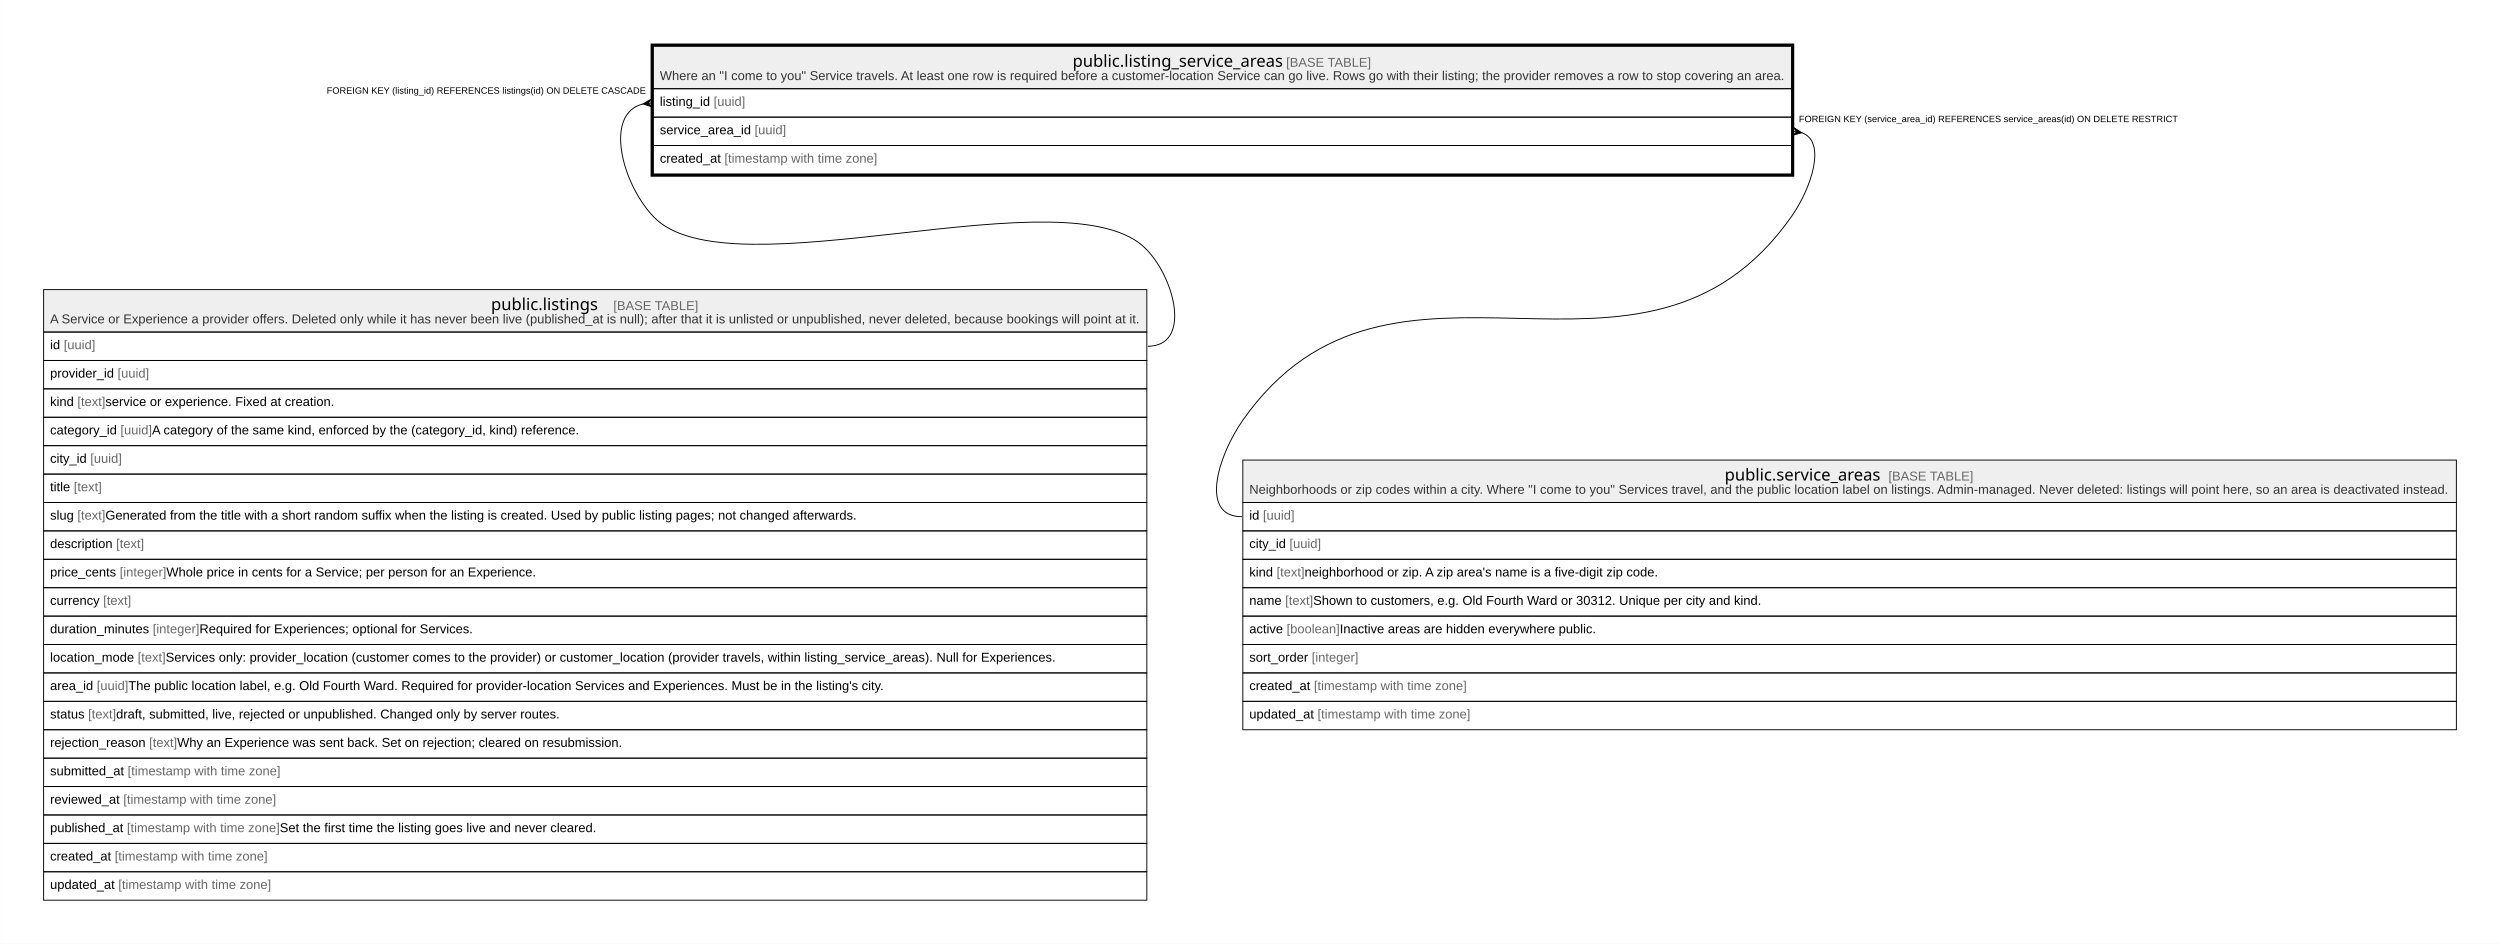
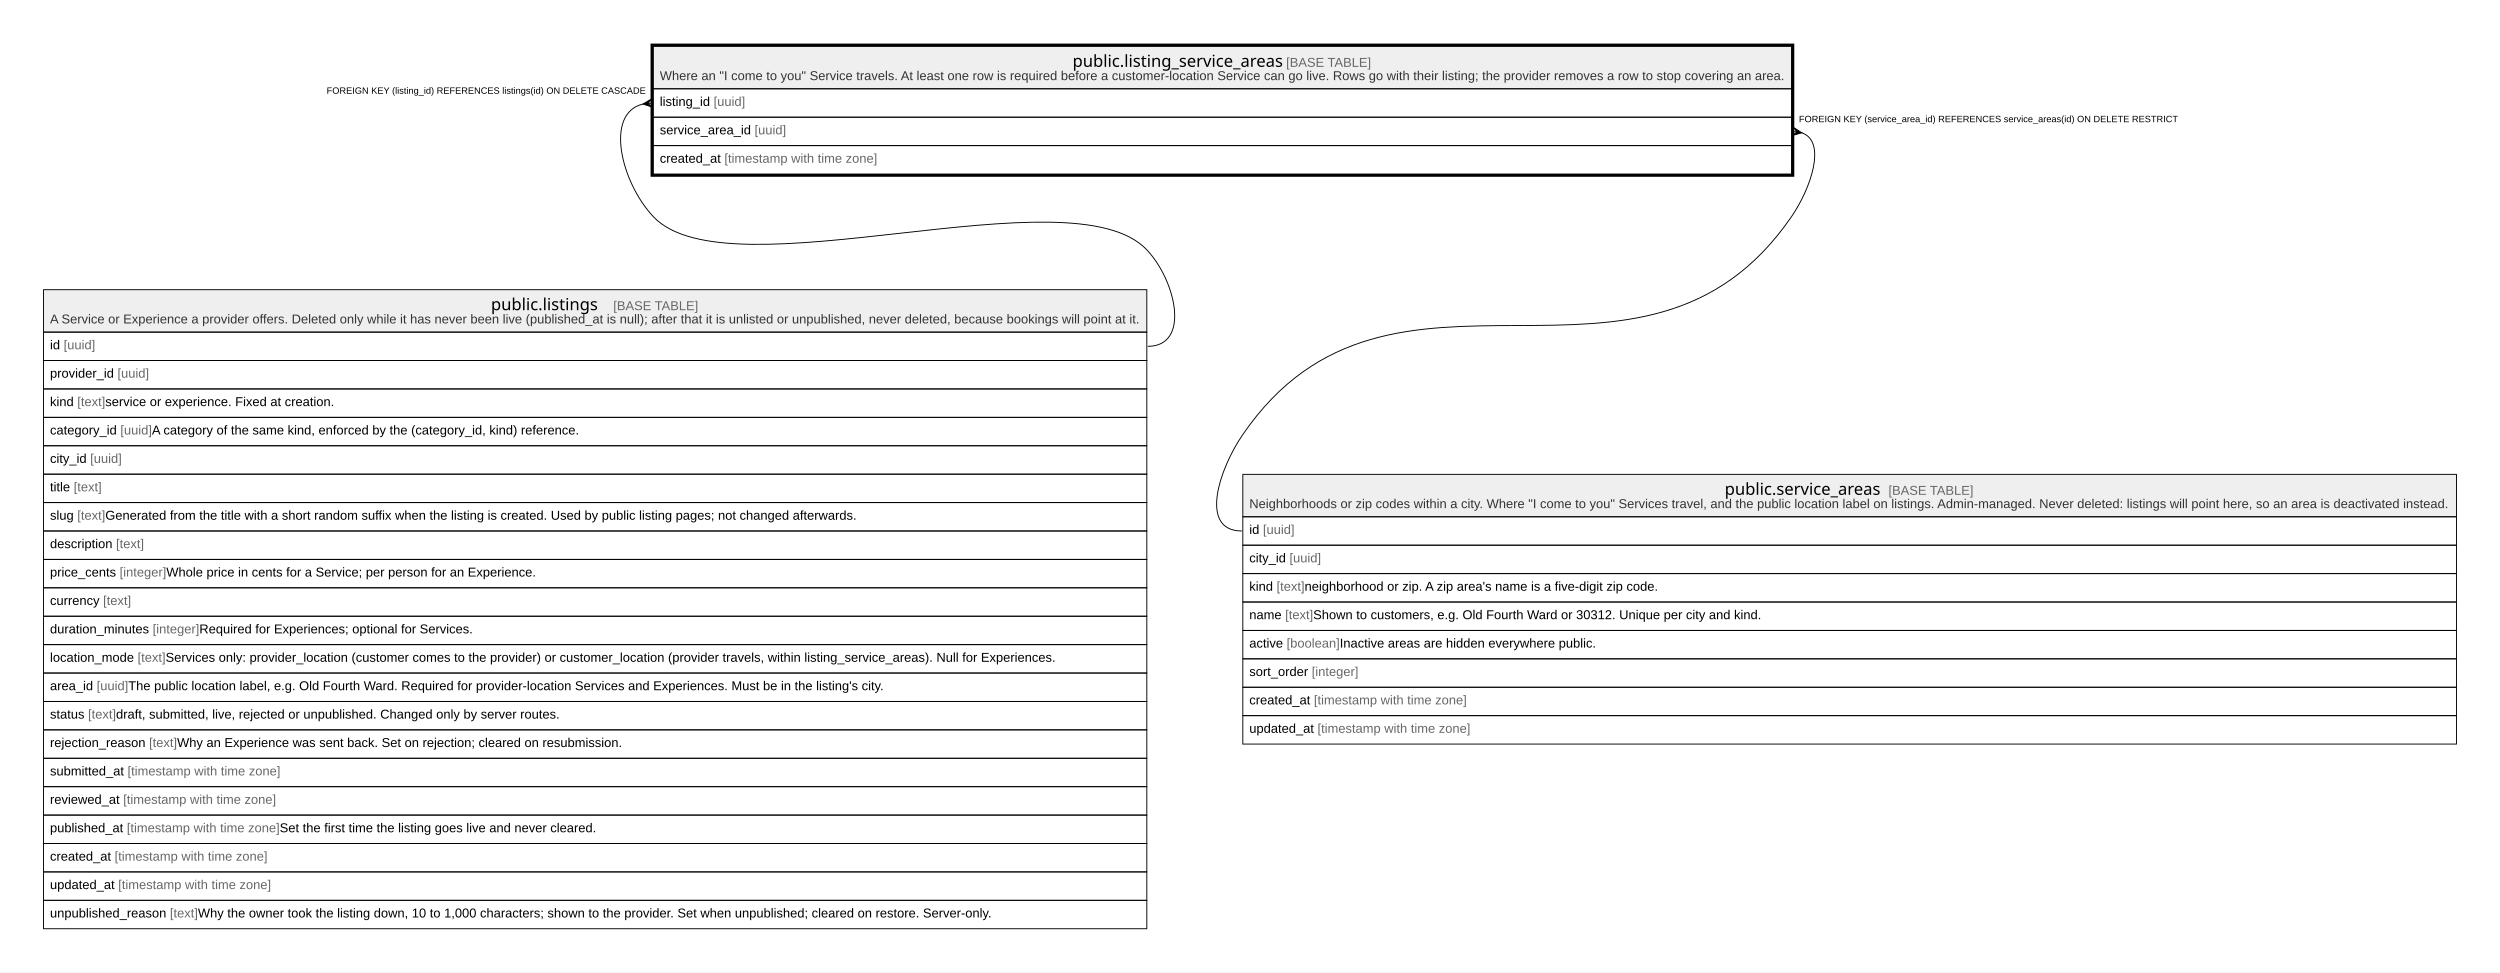
- <svg xmlns="http://www.w3.org/2000/svg" width="2710pt" height="1023pt" viewBox="0.00 0.00 2710.32 1023.20">
-   <g id="graph0" class="graph" transform="scale(1 1) rotate(0) translate(4 1019.2)">
-     <polygon fill="white" stroke="none" points="-4,4 -4,-1019.2 2706.32,-1019.2 2706.32,4 -4,4" />
+ <svg xmlns="http://www.w3.org/2000/svg" width="2710pt" height="1054pt" viewBox="0.00 0.00 2710.32 1054.00">
+   <g id="graph0" class="graph" transform="scale(1 1) rotate(0) translate(4 1050)">
+     <polygon fill="white" stroke="none" points="-4,4 -4,-1050 2706.32,-1050 2706.32,4 -4,4" />
    <g id="node1" class="node">
-       <polygon fill="#efefef" stroke="none" points="704.28,-923 704.28,-969 1938.23,-969 1938.23,-923 704.28,-923" />
-       <polygon fill="none" stroke="black" points="704.28,-923 704.28,-969 1938.23,-969 1938.23,-923 704.28,-923" />
-       <text text-anchor="start" x="1158.79" y="-946.8" font-family="Arial Bold" font-size="18.00">public.listing_service_areas</text>
-       <text text-anchor="start" x="1359.22" y="-946.8" font-family="Arial" font-size="14.00">    </text>
-       <text text-anchor="start" x="1390.34" y="-946.8" font-family="Arial" font-size="14.00" fill="#666666">[BASE TABLE]</text>
-       <text text-anchor="start" x="711.28" y="-932.4" font-family="Arial" font-size="14.00" fill="#333333">Where an "I come to you" Service travels. At least one row is required before a customer-location Service can go live. Rows go with their listing; the provider removes a row to stop covering an area.</text>
+       <polygon fill="#efefef" stroke="none" points="704.28,-953.8 704.28,-999.8 1938.23,-999.8 1938.23,-953.8 704.28,-953.8" />
+       <polygon fill="none" stroke="black" points="704.28,-953.8 704.28,-999.8 1938.23,-999.8 1938.23,-953.8 704.28,-953.8" />
+       <text text-anchor="start" x="1158.79" y="-977.6" font-family="Arial Bold" font-size="18.00">public.listing_service_areas</text>
+       <text text-anchor="start" x="1359.22" y="-977.6" font-family="Arial" font-size="14.00">    </text>
+       <text text-anchor="start" x="1390.34" y="-977.6" font-family="Arial" font-size="14.00" fill="#666666">[BASE TABLE]</text>
+       <text text-anchor="start" x="711.28" y="-963.2" font-family="Arial" font-size="14.00" fill="#333333">Where an "I come to you" Service travels. At least one row is required before a customer-location Service can go live. Rows go with their listing; the provider removes a row to stop covering an area.</text>
+       <polygon fill="none" stroke="black" points="704.28,-923 704.28,-953.8 1938.23,-953.8 1938.23,-923 704.28,-923" />
+       <text text-anchor="start" x="711.28" y="-935.2" font-family="Arial" font-size="14.00">listing_id </text>
+       <text text-anchor="start" x="769.64" y="-935.2" font-family="Arial" font-size="14.00" fill="#666666">[uuid]</text>
      <polygon fill="none" stroke="black" points="704.28,-892.2 704.28,-923 1938.23,-923 1938.23,-892.2 704.28,-892.2" />
-       <text text-anchor="start" x="711.28" y="-904.4" font-family="Arial" font-size="14.00">listing_id </text>
-       <text text-anchor="start" x="769.64" y="-904.4" font-family="Arial" font-size="14.00" fill="#666666">[uuid]</text>
+       <text text-anchor="start" x="711.28" y="-904.4" font-family="Arial" font-size="14.00">service_area_id </text>
+       <text text-anchor="start" x="814" y="-904.4" font-family="Arial" font-size="14.00" fill="#666666">[uuid]</text>
      <polygon fill="none" stroke="black" points="704.28,-861.4 704.28,-892.2 1938.23,-892.2 1938.23,-861.4 704.28,-861.4" />
-       <text text-anchor="start" x="711.28" y="-873.6" font-family="Arial" font-size="14.00">service_area_id </text>
-       <text text-anchor="start" x="814" y="-873.6" font-family="Arial" font-size="14.00" fill="#666666">[uuid]</text>
-       <polygon fill="none" stroke="black" points="704.28,-830.6 704.28,-861.4 1938.23,-861.4 1938.23,-830.6 704.28,-830.6" />
-       <text text-anchor="start" x="711.28" y="-842.8" font-family="Arial" font-size="14.00">created_at </text>
-       <text text-anchor="start" x="781.33" y="-842.8" font-family="Arial" font-size="14.00" fill="#666666">[timestamp with time zone]</text>
-       <polygon fill="none" stroke="black" stroke-width="3" points="702.78,-829.1 702.78,-970.5 1939.73,-970.5 1939.73,-829.1 702.78,-829.1" />
+       <text text-anchor="start" x="711.28" y="-873.6" font-family="Arial" font-size="14.00">created_at </text>
+       <text text-anchor="start" x="781.33" y="-873.6" font-family="Arial" font-size="14.00" fill="#666666">[timestamp with time zone]</text>
+       <polygon fill="none" stroke="black" stroke-width="3" points="702.78,-859.9 702.78,-1001.3 1939.73,-1001.3 1939.73,-859.9 702.78,-859.9" />
    </g>
    <g id="node2" class="node">
-       <polygon fill="#efefef" stroke="none" points="43.2,-659.2 43.2,-705.2 1239.3,-705.2 1239.3,-659.2 43.2,-659.2" />
-       <polygon fill="none" stroke="black" points="43.2,-659.2 43.2,-705.2 1239.3,-705.2 1239.3,-659.2 43.2,-659.2" />
-       <text text-anchor="start" x="528.26" y="-683" font-family="Arial Bold" font-size="18.00">public.listings</text>
-       <text text-anchor="start" x="629.76" y="-683" font-family="Arial" font-size="14.00">    </text>
-       <text text-anchor="start" x="660.88" y="-683" font-family="Arial" font-size="14.00" fill="#666666">[BASE TABLE]</text>
-       <text text-anchor="start" x="50.2" y="-668.6" font-family="Arial" font-size="14.00" fill="#333333">A Service or Experience a provider offers. Deleted only while it has never been live (published_at is null); after that it is unlisted or unpublished, never deleted, because bookings will point at it.</text>
+       <polygon fill="#efefef" stroke="none" points="43.2,-690 43.2,-736 1239.3,-736 1239.3,-690 43.2,-690" />
+       <polygon fill="none" stroke="black" points="43.2,-690 43.2,-736 1239.3,-736 1239.3,-690 43.2,-690" />
+       <text text-anchor="start" x="528.26" y="-713.8" font-family="Arial Bold" font-size="18.00">public.listings</text>
+       <text text-anchor="start" x="629.76" y="-713.8" font-family="Arial" font-size="14.00">    </text>
+       <text text-anchor="start" x="660.88" y="-713.8" font-family="Arial" font-size="14.00" fill="#666666">[BASE TABLE]</text>
+       <text text-anchor="start" x="50.2" y="-699.4" font-family="Arial" font-size="14.00" fill="#333333">A Service or Experience a provider offers. Deleted only while it has never been live (published_at is null); after that it is unlisted or unpublished, never deleted, because bookings will point at it.</text>
+       <polygon fill="none" stroke="black" points="43.2,-659.2 43.2,-690 1239.3,-690 1239.3,-659.2 43.2,-659.2" />
+       <text text-anchor="start" x="50.2" y="-671.4" font-family="Arial" font-size="14.00">id </text>
+       <text text-anchor="start" x="64.99" y="-671.4" font-family="Arial" font-size="14.00" fill="#666666">[uuid]</text>
      <polygon fill="none" stroke="black" points="43.2,-628.4 43.2,-659.2 1239.3,-659.2 1239.3,-628.4 43.2,-628.4" />
-       <text text-anchor="start" x="50.2" y="-640.6" font-family="Arial" font-size="14.00">id </text>
-       <text text-anchor="start" x="64.99" y="-640.6" font-family="Arial" font-size="14.00" fill="#666666">[uuid]</text>
+       <text text-anchor="start" x="50.2" y="-640.6" font-family="Arial" font-size="14.00">provider_id </text>
+       <text text-anchor="start" x="123.35" y="-640.6" font-family="Arial" font-size="14.00" fill="#666666">[uuid]</text>
      <polygon fill="none" stroke="black" points="43.2,-597.6 43.2,-628.4 1239.3,-628.4 1239.3,-597.6 43.2,-597.6" />
-       <text text-anchor="start" x="50.2" y="-609.8" font-family="Arial" font-size="14.00">provider_id </text>
-       <text text-anchor="start" x="123.35" y="-609.8" font-family="Arial" font-size="14.00" fill="#666666">[uuid]</text>
+       <text text-anchor="start" x="50.2" y="-609.8" font-family="Arial" font-size="14.00">kind </text>
+       <text text-anchor="start" x="79.77" y="-609.8" font-family="Arial" font-size="14.00" fill="#666666">[text]</text>
+       <text text-anchor="start" x="110.12" y="-609.8" font-family="Arial" font-size="14.00"> service or experience. Fixed at creation.</text>
      <polygon fill="none" stroke="black" points="43.2,-566.8 43.2,-597.6 1239.3,-597.6 1239.3,-566.8 43.2,-566.8" />
-       <text text-anchor="start" x="50.2" y="-579" font-family="Arial" font-size="14.00">kind </text>
-       <text text-anchor="start" x="79.77" y="-579" font-family="Arial" font-size="14.00" fill="#666666">[text]</text>
-       <text text-anchor="start" x="110.12" y="-579" font-family="Arial" font-size="14.00"> service or experience. Fixed at creation.</text>
+       <text text-anchor="start" x="50.2" y="-579" font-family="Arial" font-size="14.00">category_id </text>
+       <text text-anchor="start" x="126.47" y="-579" font-family="Arial" font-size="14.00" fill="#666666">[uuid]</text>
+       <text text-anchor="start" x="160.72" y="-579" font-family="Arial" font-size="14.00"> A category of the same kind, enforced by the (category_id, kind) reference.</text>
      <polygon fill="none" stroke="black" points="43.2,-536 43.2,-566.8 1239.3,-566.8 1239.3,-536 43.2,-536" />
-       <text text-anchor="start" x="50.2" y="-548.2" font-family="Arial" font-size="14.00">category_id </text>
-       <text text-anchor="start" x="126.47" y="-548.2" font-family="Arial" font-size="14.00" fill="#666666">[uuid]</text>
-       <text text-anchor="start" x="160.72" y="-548.2" font-family="Arial" font-size="14.00"> A category of the same kind, enforced by the (category_id, kind) reference.</text>
+       <text text-anchor="start" x="50.2" y="-548.2" font-family="Arial" font-size="14.00">city_id </text>
+       <text text-anchor="start" x="93.77" y="-548.2" font-family="Arial" font-size="14.00" fill="#666666">[uuid]</text>
      <polygon fill="none" stroke="black" points="43.2,-505.2 43.2,-536 1239.3,-536 1239.3,-505.2 43.2,-505.2" />
-       <text text-anchor="start" x="50.2" y="-517.4" font-family="Arial" font-size="14.00">city_id </text>
-       <text text-anchor="start" x="93.77" y="-517.4" font-family="Arial" font-size="14.00" fill="#666666">[uuid]</text>
+       <text text-anchor="start" x="50.2" y="-517.4" font-family="Arial" font-size="14.00">title </text>
+       <text text-anchor="start" x="75.88" y="-517.4" font-family="Arial" font-size="14.00" fill="#666666">[text]</text>
      <polygon fill="none" stroke="black" points="43.2,-474.4 43.2,-505.2 1239.3,-505.2 1239.3,-474.4 43.2,-474.4" />
-       <text text-anchor="start" x="50.2" y="-486.6" font-family="Arial" font-size="14.00">title </text>
-       <text text-anchor="start" x="75.88" y="-486.6" font-family="Arial" font-size="14.00" fill="#666666">[text]</text>
+       <text text-anchor="start" x="50.2" y="-486.6" font-family="Arial" font-size="14.00">slug </text>
+       <text text-anchor="start" x="79.77" y="-486.6" font-family="Arial" font-size="14.00" fill="#666666">[text]</text>
+       <text text-anchor="start" x="110.12" y="-486.6" font-family="Arial" font-size="14.00"> Generated from the title with a short random suffix when the listing is created. Used by public listing pages; not changed afterwards.</text>
      <polygon fill="none" stroke="black" points="43.2,-443.6 43.2,-474.4 1239.3,-474.4 1239.3,-443.6 43.2,-443.6" />
-       <text text-anchor="start" x="50.2" y="-455.8" font-family="Arial" font-size="14.00">slug </text>
-       <text text-anchor="start" x="79.77" y="-455.8" font-family="Arial" font-size="14.00" fill="#666666">[text]</text>
-       <text text-anchor="start" x="110.12" y="-455.8" font-family="Arial" font-size="14.00"> Generated from the title with a short random suffix when the listing is created. Used by public listing pages; not changed afterwards.</text>
+       <text text-anchor="start" x="50.2" y="-455.8" font-family="Arial" font-size="14.00">description </text>
+       <text text-anchor="start" x="121.79" y="-455.8" font-family="Arial" font-size="14.00" fill="#666666">[text]</text>
      <polygon fill="none" stroke="black" points="43.2,-412.8 43.2,-443.6 1239.3,-443.6 1239.3,-412.8 43.2,-412.8" />
-       <text text-anchor="start" x="50.2" y="-425" font-family="Arial" font-size="14.00">description </text>
-       <text text-anchor="start" x="121.79" y="-425" font-family="Arial" font-size="14.00" fill="#666666">[text]</text>
+       <text text-anchor="start" x="50.2" y="-425" font-family="Arial" font-size="14.00">price_cents </text>
+       <text text-anchor="start" x="125.68" y="-425" font-family="Arial" font-size="14.00" fill="#666666">[integer]</text>
+       <text text-anchor="start" x="176.27" y="-425" font-family="Arial" font-size="14.00"> Whole price in cents for a Service; per person for an Experience.</text>
      <polygon fill="none" stroke="black" points="43.2,-382 43.2,-412.8 1239.3,-412.8 1239.3,-382 43.2,-382" />
-       <text text-anchor="start" x="50.2" y="-394.2" font-family="Arial" font-size="14.00">price_cents </text>
-       <text text-anchor="start" x="125.68" y="-394.2" font-family="Arial" font-size="14.00" fill="#666666">[integer]</text>
-       <text text-anchor="start" x="176.27" y="-394.2" font-family="Arial" font-size="14.00"> Whole price in cents for a Service; per person for an Experience.</text>
+       <text text-anchor="start" x="50.2" y="-394.2" font-family="Arial" font-size="14.00">currency </text>
+       <text text-anchor="start" x="107.77" y="-394.2" font-family="Arial" font-size="14.00" fill="#666666">[text]</text>
      <polygon fill="none" stroke="black" points="43.2,-351.2 43.2,-382 1239.3,-382 1239.3,-351.2 43.2,-351.2" />
-       <text text-anchor="start" x="50.2" y="-363.4" font-family="Arial" font-size="14.00">currency </text>
-       <text text-anchor="start" x="107.77" y="-363.4" font-family="Arial" font-size="14.00" fill="#666666">[text]</text>
+       <text text-anchor="start" x="50.2" y="-363.4" font-family="Arial" font-size="14.00">duration_minutes </text>
+       <text text-anchor="start" x="161.49" y="-363.4" font-family="Arial" font-size="14.00" fill="#666666">[integer]</text>
+       <text text-anchor="start" x="212.08" y="-363.4" font-family="Arial" font-size="14.00"> Required for Experiences; optional for Services.</text>
      <polygon fill="none" stroke="black" points="43.2,-320.4 43.2,-351.2 1239.3,-351.2 1239.3,-320.4 43.2,-320.4" />
-       <text text-anchor="start" x="50.2" y="-332.6" font-family="Arial" font-size="14.00">duration_minutes </text>
-       <text text-anchor="start" x="161.49" y="-332.6" font-family="Arial" font-size="14.00" fill="#666666">[integer]</text>
-       <text text-anchor="start" x="212.08" y="-332.6" font-family="Arial" font-size="14.00"> Required for Experiences; optional for Services.</text>
+       <text text-anchor="start" x="50.2" y="-332.6" font-family="Arial" font-size="14.00">location_mode </text>
+       <text text-anchor="start" x="145.15" y="-332.6" font-family="Arial" font-size="14.00" fill="#666666">[text]</text>
+       <text text-anchor="start" x="175.5" y="-332.6" font-family="Arial" font-size="14.00"> Services only: provider_location (customer comes to the provider) or customer_location (provider travels, within listing_service_areas). Null for Experiences.</text>
      <polygon fill="none" stroke="black" points="43.2,-289.6 43.2,-320.4 1239.3,-320.4 1239.3,-289.6 43.2,-289.6" />
-       <text text-anchor="start" x="50.2" y="-301.8" font-family="Arial" font-size="14.00">location_mode </text>
-       <text text-anchor="start" x="145.15" y="-301.8" font-family="Arial" font-size="14.00" fill="#666666">[text]</text>
-       <text text-anchor="start" x="175.5" y="-301.8" font-family="Arial" font-size="14.00"> Services only: provider_location (customer comes to the provider) or customer_location (provider travels, within listing_service_areas). Null for Experiences.</text>
+       <text text-anchor="start" x="50.2" y="-301.8" font-family="Arial" font-size="14.00">area_id </text>
+       <text text-anchor="start" x="100.79" y="-301.8" font-family="Arial" font-size="14.00" fill="#666666">[uuid]</text>
+       <text text-anchor="start" x="135.04" y="-301.8" font-family="Arial" font-size="14.00"> The public location label, e.g. Old Fourth Ward. Required for provider-location Services and Experiences. Must be in the listing's city.</text>
      <polygon fill="none" stroke="black" points="43.2,-258.8 43.2,-289.6 1239.3,-289.6 1239.3,-258.8 43.2,-258.8" />
-       <text text-anchor="start" x="50.2" y="-271" font-family="Arial" font-size="14.00">area_id </text>
-       <text text-anchor="start" x="100.79" y="-271" font-family="Arial" font-size="14.00" fill="#666666">[uuid]</text>
-       <text text-anchor="start" x="135.04" y="-271" font-family="Arial" font-size="14.00"> The public location label, e.g. Old Fourth Ward. Required for provider-location Services and Experiences. Must be in the listing's city.</text>
+       <text text-anchor="start" x="50.2" y="-271" font-family="Arial" font-size="14.00">status </text>
+       <text text-anchor="start" x="91.44" y="-271" font-family="Arial" font-size="14.00" fill="#666666">[text]</text>
+       <text text-anchor="start" x="121.79" y="-271" font-family="Arial" font-size="14.00"> draft, submitted, live, rejected or unpublished. Changed only by server routes.</text>
      <polygon fill="none" stroke="black" points="43.2,-228 43.2,-258.8 1239.3,-258.8 1239.3,-228 43.2,-228" />
-       <text text-anchor="start" x="50.2" y="-240.2" font-family="Arial" font-size="14.00">status </text>
-       <text text-anchor="start" x="91.44" y="-240.2" font-family="Arial" font-size="14.00" fill="#666666">[text]</text>
-       <text text-anchor="start" x="121.79" y="-240.2" font-family="Arial" font-size="14.00"> draft, submitted, live, rejected or unpublished. Changed only by server routes.</text>
+       <text text-anchor="start" x="50.2" y="-240.2" font-family="Arial" font-size="14.00">rejection_reason </text>
+       <text text-anchor="start" x="157.6" y="-240.2" font-family="Arial" font-size="14.00" fill="#666666">[text]</text>
+       <text text-anchor="start" x="187.94" y="-240.2" font-family="Arial" font-size="14.00"> Why an Experience was sent back. Set on rejection; cleared on resubmission.</text>
      <polygon fill="none" stroke="black" points="43.2,-197.2 43.2,-228 1239.3,-228 1239.3,-197.2 43.2,-197.2" />
-       <text text-anchor="start" x="50.2" y="-209.4" font-family="Arial" font-size="14.00">rejection_reason </text>
-       <text text-anchor="start" x="157.6" y="-209.4" font-family="Arial" font-size="14.00" fill="#666666">[text]</text>
-       <text text-anchor="start" x="187.94" y="-209.4" font-family="Arial" font-size="14.00"> Why an Experience was sent back. Set on rejection; cleared on resubmission.</text>
+       <text text-anchor="start" x="50.2" y="-209.4" font-family="Arial" font-size="14.00">submitted_at </text>
+       <text text-anchor="start" x="134.25" y="-209.4" font-family="Arial" font-size="14.00" fill="#666666">[timestamp with time zone]</text>
      <polygon fill="none" stroke="black" points="43.2,-166.4 43.2,-197.2 1239.3,-197.2 1239.3,-166.4 43.2,-166.4" />
-       <text text-anchor="start" x="50.2" y="-178.6" font-family="Arial" font-size="14.00">submitted_at </text>
-       <text text-anchor="start" x="134.25" y="-178.6" font-family="Arial" font-size="14.00" fill="#666666">[timestamp with time zone]</text>
+       <text text-anchor="start" x="50.2" y="-178.6" font-family="Arial" font-size="14.00">reviewed_at </text>
+       <text text-anchor="start" x="129.58" y="-178.6" font-family="Arial" font-size="14.00" fill="#666666">[timestamp with time zone]</text>
      <polygon fill="none" stroke="black" points="43.2,-135.6 43.2,-166.4 1239.3,-166.4 1239.3,-135.6 43.2,-135.6" />
-       <text text-anchor="start" x="50.2" y="-147.8" font-family="Arial" font-size="14.00">reviewed_at </text>
-       <text text-anchor="start" x="129.58" y="-147.8" font-family="Arial" font-size="14.00" fill="#666666">[timestamp with time zone]</text>
+       <text text-anchor="start" x="50.2" y="-147.8" font-family="Arial" font-size="14.00">published_at </text>
+       <text text-anchor="start" x="133.49" y="-147.8" font-family="Arial" font-size="14.00" fill="#666666">[timestamp with time zone]</text>
+       <text text-anchor="start" x="299.21" y="-147.8" font-family="Arial" font-size="14.00"> Set the first time the listing goes live and never cleared.</text>
      <polygon fill="none" stroke="black" points="43.2,-104.8 43.2,-135.6 1239.3,-135.6 1239.3,-104.8 43.2,-104.8" />
-       <text text-anchor="start" x="50.2" y="-117" font-family="Arial" font-size="14.00">published_at </text>
-       <text text-anchor="start" x="133.49" y="-117" font-family="Arial" font-size="14.00" fill="#666666">[timestamp with time zone]</text>
-       <text text-anchor="start" x="299.21" y="-117" font-family="Arial" font-size="14.00"> Set the first time the listing goes live and never cleared.</text>
+       <text text-anchor="start" x="50.2" y="-117" font-family="Arial" font-size="14.00">created_at </text>
+       <text text-anchor="start" x="120.25" y="-117" font-family="Arial" font-size="14.00" fill="#666666">[timestamp with time zone]</text>
      <polygon fill="none" stroke="black" points="43.2,-74 43.2,-104.8 1239.3,-104.8 1239.3,-74 43.2,-74" />
-       <text text-anchor="start" x="50.2" y="-86.2" font-family="Arial" font-size="14.00">created_at </text>
-       <text text-anchor="start" x="120.25" y="-86.2" font-family="Arial" font-size="14.00" fill="#666666">[timestamp with time zone]</text>
+       <text text-anchor="start" x="50.2" y="-86.2" font-family="Arial" font-size="14.00">updated_at </text>
+       <text text-anchor="start" x="124.16" y="-86.2" font-family="Arial" font-size="14.00" fill="#666666">[timestamp with time zone]</text>
      <polygon fill="none" stroke="black" points="43.2,-43.2 43.2,-74 1239.3,-74 1239.3,-43.2 43.2,-43.2" />
-       <text text-anchor="start" x="50.2" y="-55.4" font-family="Arial" font-size="14.00">updated_at </text>
-       <text text-anchor="start" x="124.16" y="-55.4" font-family="Arial" font-size="14.00" fill="#666666">[timestamp with time zone]</text>
+       <text text-anchor="start" x="50.2" y="-55.4" font-family="Arial" font-size="14.00">unpublished_reason </text>
+       <text text-anchor="start" x="180.19" y="-55.4" font-family="Arial" font-size="14.00" fill="#666666">[text]</text>
+       <text text-anchor="start" x="210.54" y="-55.4" font-family="Arial" font-size="14.00"> Why the owner took the listing down, 10 to 1,000 characters; shown to the provider. Set when unpublished; cleared on restore. Server-only.</text>
    </g>
    <g id="edge1" class="edge">
-       <path fill="none" stroke="black" d="M693.05,-906.47C651.1,-896.41 669.29,-821.52 704.28,-784.4 786.01,-697.69 1157.51,-835.05 1239.3,-748.4 1271.22,-714.59 1286.8,-643.8 1240.3,-643.8" />
-       <polygon fill="black" stroke="black" points="693.01,-906.47 702.45,-912.04 698.31,-907.05 702.61,-907.53 702.61,-907.53 702.61,-907.53 698.31,-907.05 703.44,-903.09 693.01,-906.47" />
-       <text text-anchor="start" x="350.09" y="-917.6" font-family="Arial" font-size="10.00">FOREIGN KEY (listing_id) REFERENCES listings(id) ON DELETE CASCADE</text>
+       <path fill="none" stroke="black" d="M693.05,-937.27C651.1,-927.21 669.29,-852.32 704.28,-815.2 786.01,-728.49 1157.51,-865.85 1239.3,-779.2 1271.22,-745.39 1286.8,-674.6 1240.3,-674.6" />
+       <polygon fill="black" stroke="black" points="693.01,-937.27 702.45,-942.84 698.31,-937.85 702.61,-938.33 702.61,-938.33 702.61,-938.33 698.31,-937.85 703.44,-933.89 693.01,-937.27" />
+       <text text-anchor="start" x="350.09" y="-948.4" font-family="Arial" font-size="10.00">FOREIGN KEY (listing_id) REFERENCES listings(id) ON DELETE CASCADE</text>
    </g>
    <g id="node3" class="node">
-       <polygon fill="#efefef" stroke="none" points="1343.38,-474.4 1343.38,-520.4 2659.12,-520.4 2659.12,-474.4 1343.38,-474.4" />
-       <polygon fill="none" stroke="black" points="1343.38,-474.4 1343.38,-520.4 2659.12,-520.4 2659.12,-474.4 1343.38,-474.4" />
-       <text text-anchor="start" x="1865.79" y="-498.2" font-family="Arial Bold" font-size="18.00">public.service_areas</text>
-       <text text-anchor="start" x="2012.22" y="-498.2" font-family="Arial" font-size="14.00">    </text>
-       <text text-anchor="start" x="2043.34" y="-498.2" font-family="Arial" font-size="14.00" fill="#666666">[BASE TABLE]</text>
-       <text text-anchor="start" x="1350.38" y="-483.8" font-family="Arial" font-size="14.00" fill="#333333">Neighborhoods or zip codes within a city. Where "I come to you" Services travel, and the public location label on listings. Admin-managed. Never deleted: listings will point here, so an area is deactivated instead.</text>
-       <polygon fill="none" stroke="black" points="1343.38,-443.6 1343.38,-474.4 2659.12,-474.4 2659.12,-443.6 1343.38,-443.6" />
-       <text text-anchor="start" x="1350.38" y="-455.8" font-family="Arial" font-size="14.00">id </text>
-       <text text-anchor="start" x="1365.17" y="-455.8" font-family="Arial" font-size="14.00" fill="#666666">[uuid]</text>
-       <polygon fill="none" stroke="black" points="1343.38,-412.8 1343.38,-443.6 2659.12,-443.6 2659.12,-412.8 1343.38,-412.8" />
-       <text text-anchor="start" x="1350.38" y="-425" font-family="Arial" font-size="14.00">city_id </text>
-       <text text-anchor="start" x="1393.95" y="-425" font-family="Arial" font-size="14.00" fill="#666666">[uuid]</text>
-       <polygon fill="none" stroke="black" points="1343.38,-382 1343.38,-412.8 2659.12,-412.8 2659.12,-382 1343.38,-382" />
-       <text text-anchor="start" x="1350.38" y="-394.2" font-family="Arial" font-size="14.00">kind </text>
-       <text text-anchor="start" x="1379.95" y="-394.2" font-family="Arial" font-size="14.00" fill="#666666">[text]</text>
-       <text text-anchor="start" x="1410.3" y="-394.2" font-family="Arial" font-size="14.00"> neighborhood or zip. A zip area's name is a five-digit zip code.</text>
-       <polygon fill="none" stroke="black" points="1343.38,-351.2 1343.38,-382 2659.12,-382 2659.12,-351.2 1343.38,-351.2" />
-       <text text-anchor="start" x="1350.38" y="-363.4" font-family="Arial" font-size="14.00">name </text>
-       <text text-anchor="start" x="1389.29" y="-363.4" font-family="Arial" font-size="14.00" fill="#666666">[text]</text>
-       <text text-anchor="start" x="1419.64" y="-363.4" font-family="Arial" font-size="14.00"> Shown to customers, e.g. Old Fourth Ward or 30312. Unique per city and kind.</text>
-       <polygon fill="none" stroke="black" points="1343.38,-320.4 1343.38,-351.2 2659.12,-351.2 2659.12,-320.4 1343.38,-320.4" />
-       <text text-anchor="start" x="1350.38" y="-332.6" font-family="Arial" font-size="14.00">active </text>
-       <text text-anchor="start" x="1390.84" y="-332.6" font-family="Arial" font-size="14.00" fill="#666666">[boolean]</text>
-       <text text-anchor="start" x="1448.45" y="-332.6" font-family="Arial" font-size="14.00"> Inactive areas are hidden everywhere public.</text>
-       <polygon fill="none" stroke="black" points="1343.38,-289.6 1343.38,-320.4 2659.12,-320.4 2659.12,-289.6 1343.38,-289.6" />
-       <text text-anchor="start" x="1350.38" y="-301.8" font-family="Arial" font-size="14.00">sort_order </text>
-       <text text-anchor="start" x="1418.08" y="-301.8" font-family="Arial" font-size="14.00" fill="#666666">[integer]</text>
-       <polygon fill="none" stroke="black" points="1343.38,-258.8 1343.38,-289.6 2659.12,-289.6 2659.12,-258.8 1343.38,-258.8" />
-       <text text-anchor="start" x="1350.38" y="-271" font-family="Arial" font-size="14.00">created_at </text>
-       <text text-anchor="start" x="1420.43" y="-271" font-family="Arial" font-size="14.00" fill="#666666">[timestamp with time zone]</text>
-       <polygon fill="none" stroke="black" points="1343.38,-228 1343.38,-258.8 2659.12,-258.8 2659.12,-228 1343.38,-228" />
-       <text text-anchor="start" x="1350.38" y="-240.2" font-family="Arial" font-size="14.00">updated_at </text>
-       <text text-anchor="start" x="1424.34" y="-240.2" font-family="Arial" font-size="14.00" fill="#666666">[timestamp with time zone]</text>
+       <polygon fill="#efefef" stroke="none" points="1343.38,-489.8 1343.38,-535.8 2659.12,-535.8 2659.12,-489.8 1343.38,-489.8" />
+       <polygon fill="none" stroke="black" points="1343.38,-489.8 1343.38,-535.8 2659.12,-535.8 2659.12,-489.8 1343.38,-489.8" />
+       <text text-anchor="start" x="1865.79" y="-513.6" font-family="Arial Bold" font-size="18.00">public.service_areas</text>
+       <text text-anchor="start" x="2012.22" y="-513.6" font-family="Arial" font-size="14.00">    </text>
+       <text text-anchor="start" x="2043.34" y="-513.6" font-family="Arial" font-size="14.00" fill="#666666">[BASE TABLE]</text>
+       <text text-anchor="start" x="1350.38" y="-499.2" font-family="Arial" font-size="14.00" fill="#333333">Neighborhoods or zip codes within a city. Where "I come to you" Services travel, and the public location label on listings. Admin-managed. Never deleted: listings will point here, so an area is deactivated instead.</text>
+       <polygon fill="none" stroke="black" points="1343.38,-459 1343.38,-489.8 2659.12,-489.8 2659.12,-459 1343.38,-459" />
+       <text text-anchor="start" x="1350.38" y="-471.2" font-family="Arial" font-size="14.00">id </text>
+       <text text-anchor="start" x="1365.17" y="-471.2" font-family="Arial" font-size="14.00" fill="#666666">[uuid]</text>
+       <polygon fill="none" stroke="black" points="1343.38,-428.2 1343.38,-459 2659.12,-459 2659.12,-428.2 1343.38,-428.2" />
+       <text text-anchor="start" x="1350.38" y="-440.4" font-family="Arial" font-size="14.00">city_id </text>
+       <text text-anchor="start" x="1393.95" y="-440.4" font-family="Arial" font-size="14.00" fill="#666666">[uuid]</text>
+       <polygon fill="none" stroke="black" points="1343.38,-397.4 1343.38,-428.2 2659.12,-428.2 2659.12,-397.4 1343.38,-397.4" />
+       <text text-anchor="start" x="1350.38" y="-409.6" font-family="Arial" font-size="14.00">kind </text>
+       <text text-anchor="start" x="1379.95" y="-409.6" font-family="Arial" font-size="14.00" fill="#666666">[text]</text>
+       <text text-anchor="start" x="1410.3" y="-409.6" font-family="Arial" font-size="14.00"> neighborhood or zip. A zip area's name is a five-digit zip code.</text>
+       <polygon fill="none" stroke="black" points="1343.38,-366.6 1343.38,-397.4 2659.12,-397.4 2659.12,-366.6 1343.38,-366.6" />
+       <text text-anchor="start" x="1350.38" y="-378.8" font-family="Arial" font-size="14.00">name </text>
+       <text text-anchor="start" x="1389.29" y="-378.8" font-family="Arial" font-size="14.00" fill="#666666">[text]</text>
+       <text text-anchor="start" x="1419.64" y="-378.8" font-family="Arial" font-size="14.00"> Shown to customers, e.g. Old Fourth Ward or 30312. Unique per city and kind.</text>
+       <polygon fill="none" stroke="black" points="1343.38,-335.8 1343.38,-366.6 2659.12,-366.6 2659.12,-335.8 1343.38,-335.8" />
+       <text text-anchor="start" x="1350.38" y="-348" font-family="Arial" font-size="14.00">active </text>
+       <text text-anchor="start" x="1390.84" y="-348" font-family="Arial" font-size="14.00" fill="#666666">[boolean]</text>
+       <text text-anchor="start" x="1448.45" y="-348" font-family="Arial" font-size="14.00"> Inactive areas are hidden everywhere public.</text>
+       <polygon fill="none" stroke="black" points="1343.38,-305 1343.38,-335.8 2659.12,-335.8 2659.12,-305 1343.38,-305" />
+       <text text-anchor="start" x="1350.38" y="-317.2" font-family="Arial" font-size="14.00">sort_order </text>
+       <text text-anchor="start" x="1418.08" y="-317.2" font-family="Arial" font-size="14.00" fill="#666666">[integer]</text>
+       <polygon fill="none" stroke="black" points="1343.38,-274.2 1343.38,-305 2659.12,-305 2659.12,-274.2 1343.38,-274.2" />
+       <text text-anchor="start" x="1350.38" y="-286.4" font-family="Arial" font-size="14.00">created_at </text>
+       <text text-anchor="start" x="1420.43" y="-286.4" font-family="Arial" font-size="14.00" fill="#666666">[timestamp with time zone]</text>
+       <polygon fill="none" stroke="black" points="1343.38,-243.4 1343.38,-274.2 2659.12,-274.2 2659.12,-243.4 1343.38,-243.4" />
+       <text text-anchor="start" x="1350.38" y="-255.6" font-family="Arial" font-size="14.00">updated_at </text>
+       <text text-anchor="start" x="1424.34" y="-255.6" font-family="Arial" font-size="14.00" fill="#666666">[timestamp with time zone]</text>
    </g>
    <g id="edge2" class="edge">
-       <path fill="none" stroke="black" d="M1949.25,-875.32C1976.79,-865.99 1959.64,-814.84 1938.23,-784.4 1775.96,-553.76 1505.5,-794.34 1343.38,-563.6 1316.66,-525.56 1295.89,-459 1342.38,-459" />
-       <polygon fill="black" stroke="black" points="1949.45,-875.29 1938.9,-872.3 1944.17,-876.07 1939.89,-876.7 1939.89,-876.7 1939.89,-876.7 1944.17,-876.07 1940.22,-881.2 1949.45,-875.29" />
-       <text text-anchor="start" x="1946.23" y="-886.8" font-family="Arial" font-size="10.00">FOREIGN KEY (service_area_id) REFERENCES service_areas(id) ON DELETE RESTRICT</text>
+       <path fill="none" stroke="black" d="M1949.24,-906.12C1976.73,-896.84 1959.3,-845.88 1938.23,-815.2 1777.18,-580.72 1504.28,-813.58 1343.38,-579 1317.09,-540.66 1295.89,-474.4 1342.38,-474.4" />
+       <polygon fill="black" stroke="black" points="1949.45,-906.09 1938.9,-903.1 1944.17,-906.87 1939.89,-907.5 1939.89,-907.5 1939.89,-907.5 1944.17,-906.87 1940.21,-912 1949.45,-906.09" />
+       <text text-anchor="start" x="1946.23" y="-917.6" font-family="Arial" font-size="10.00">FOREIGN KEY (service_area_id) REFERENCES service_areas(id) ON DELETE RESTRICT</text>
    </g>
  </g>
</svg>
